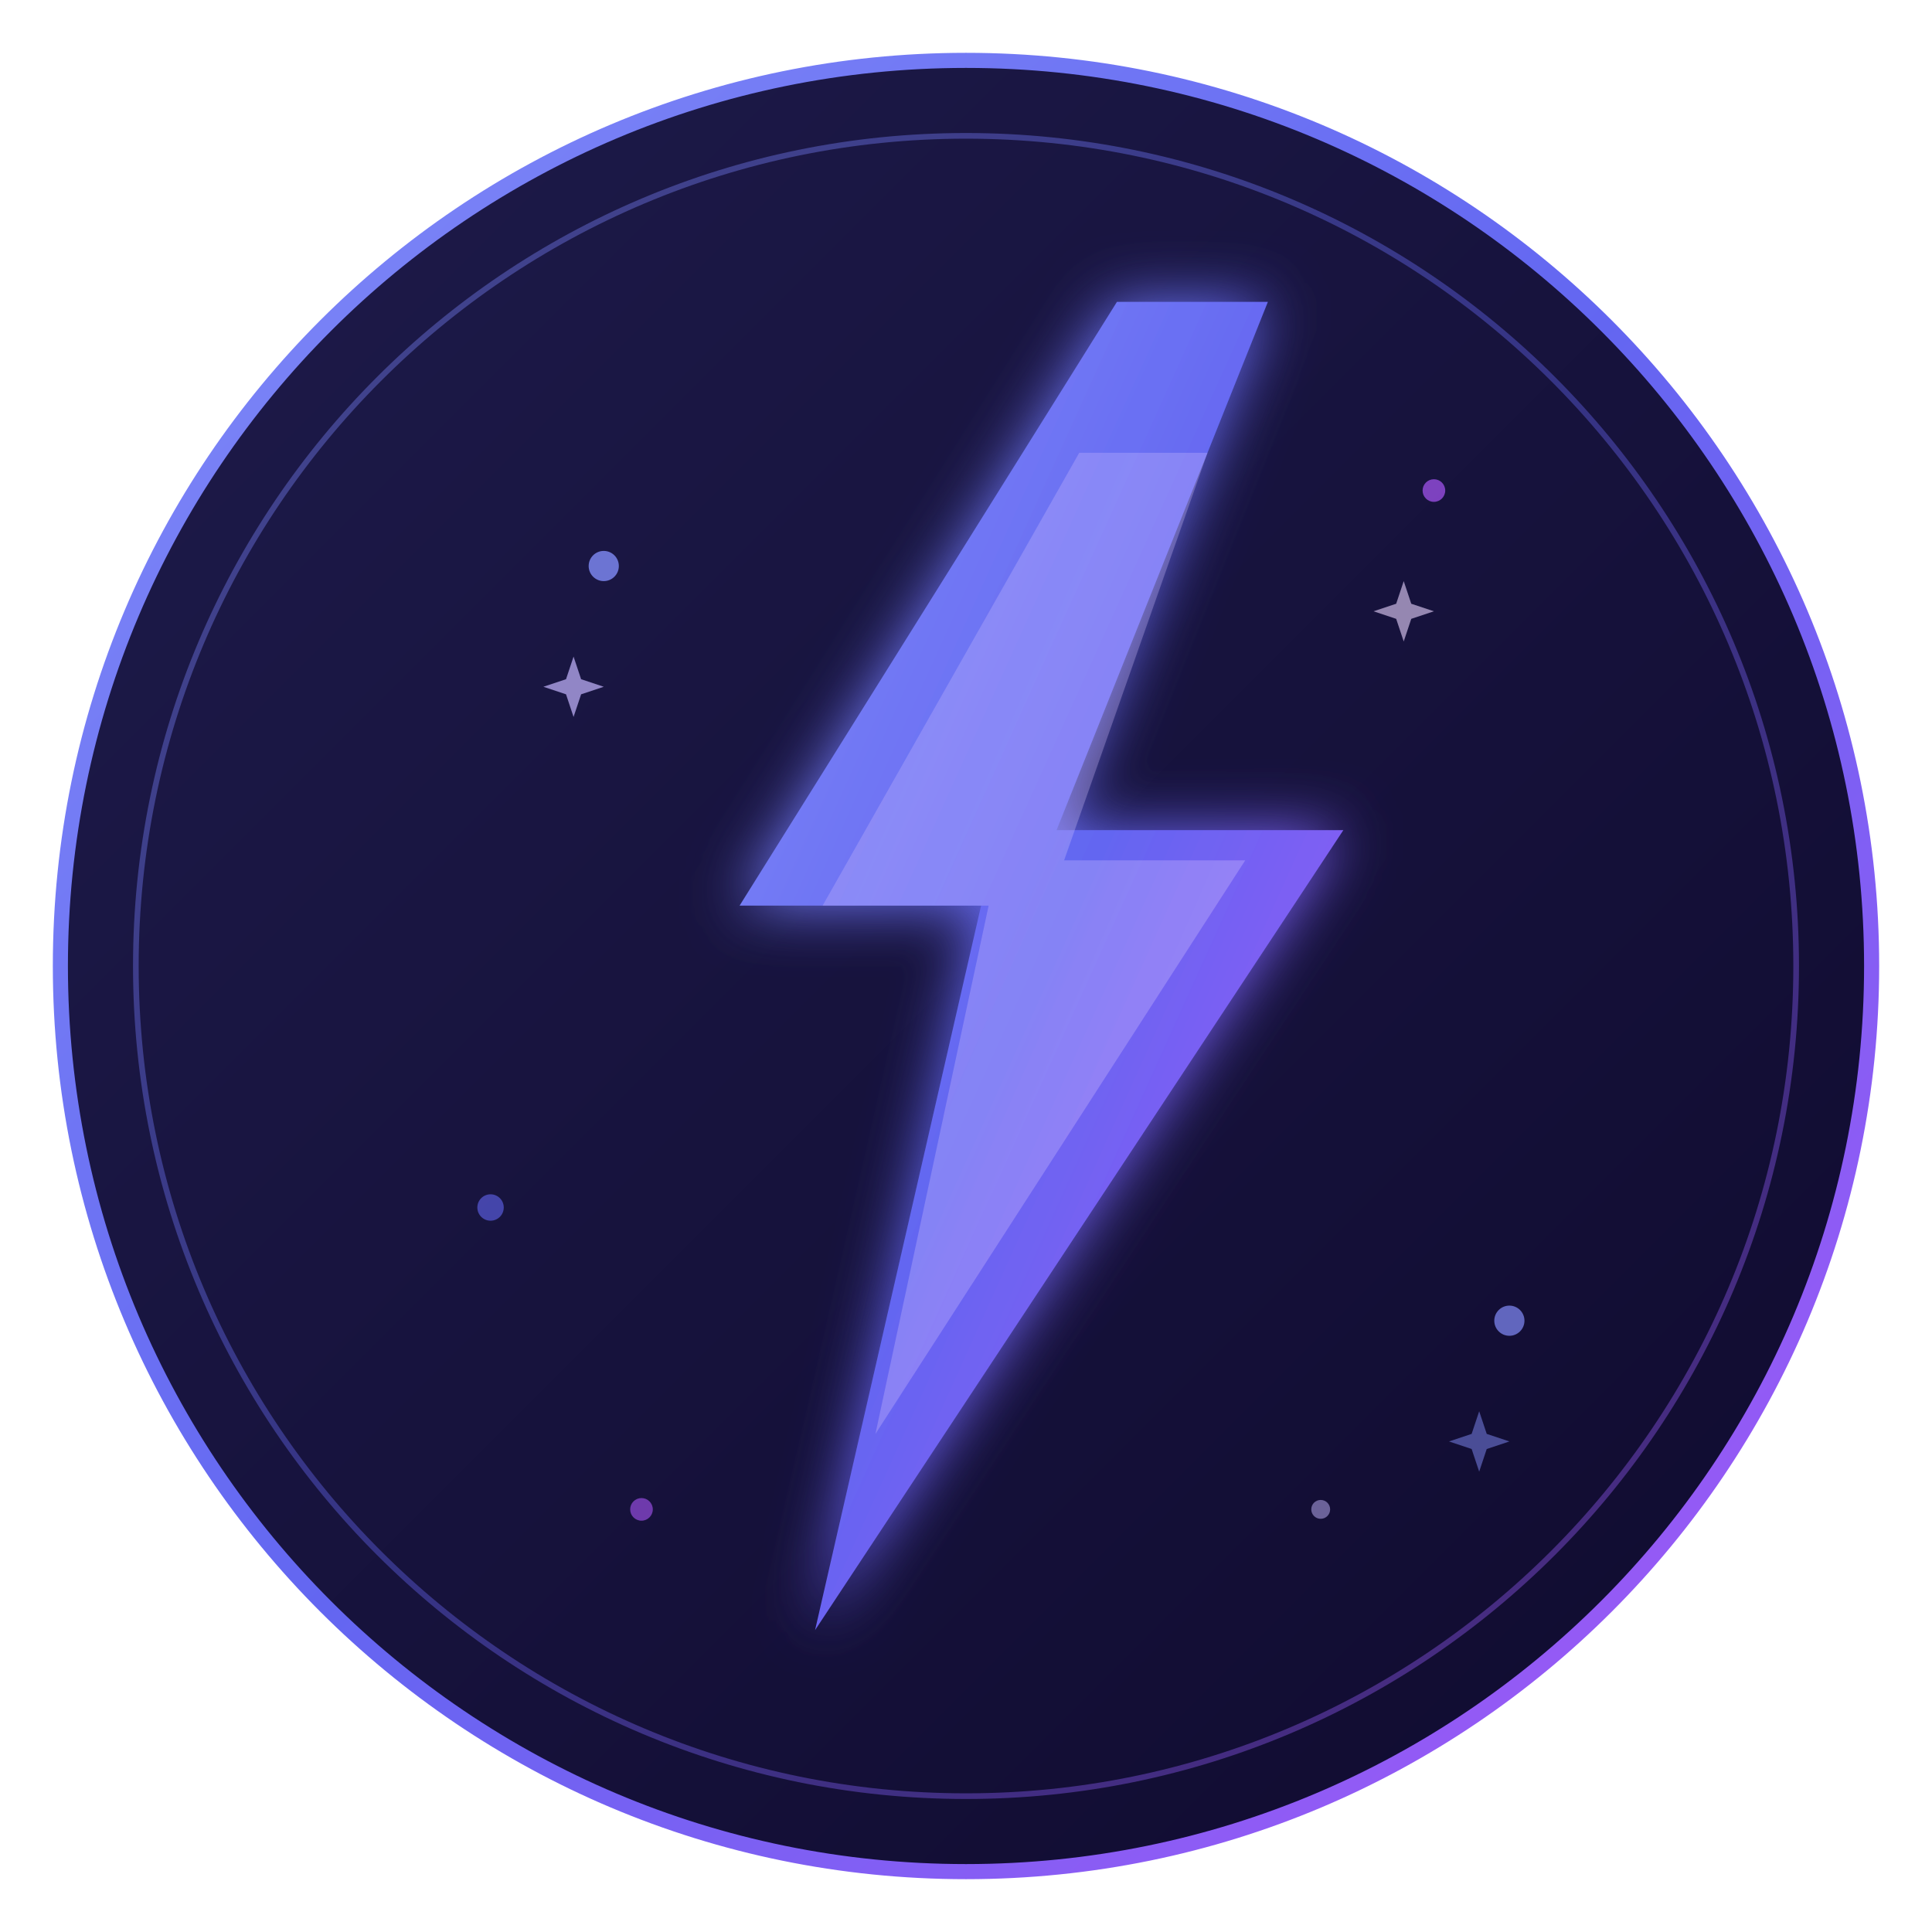
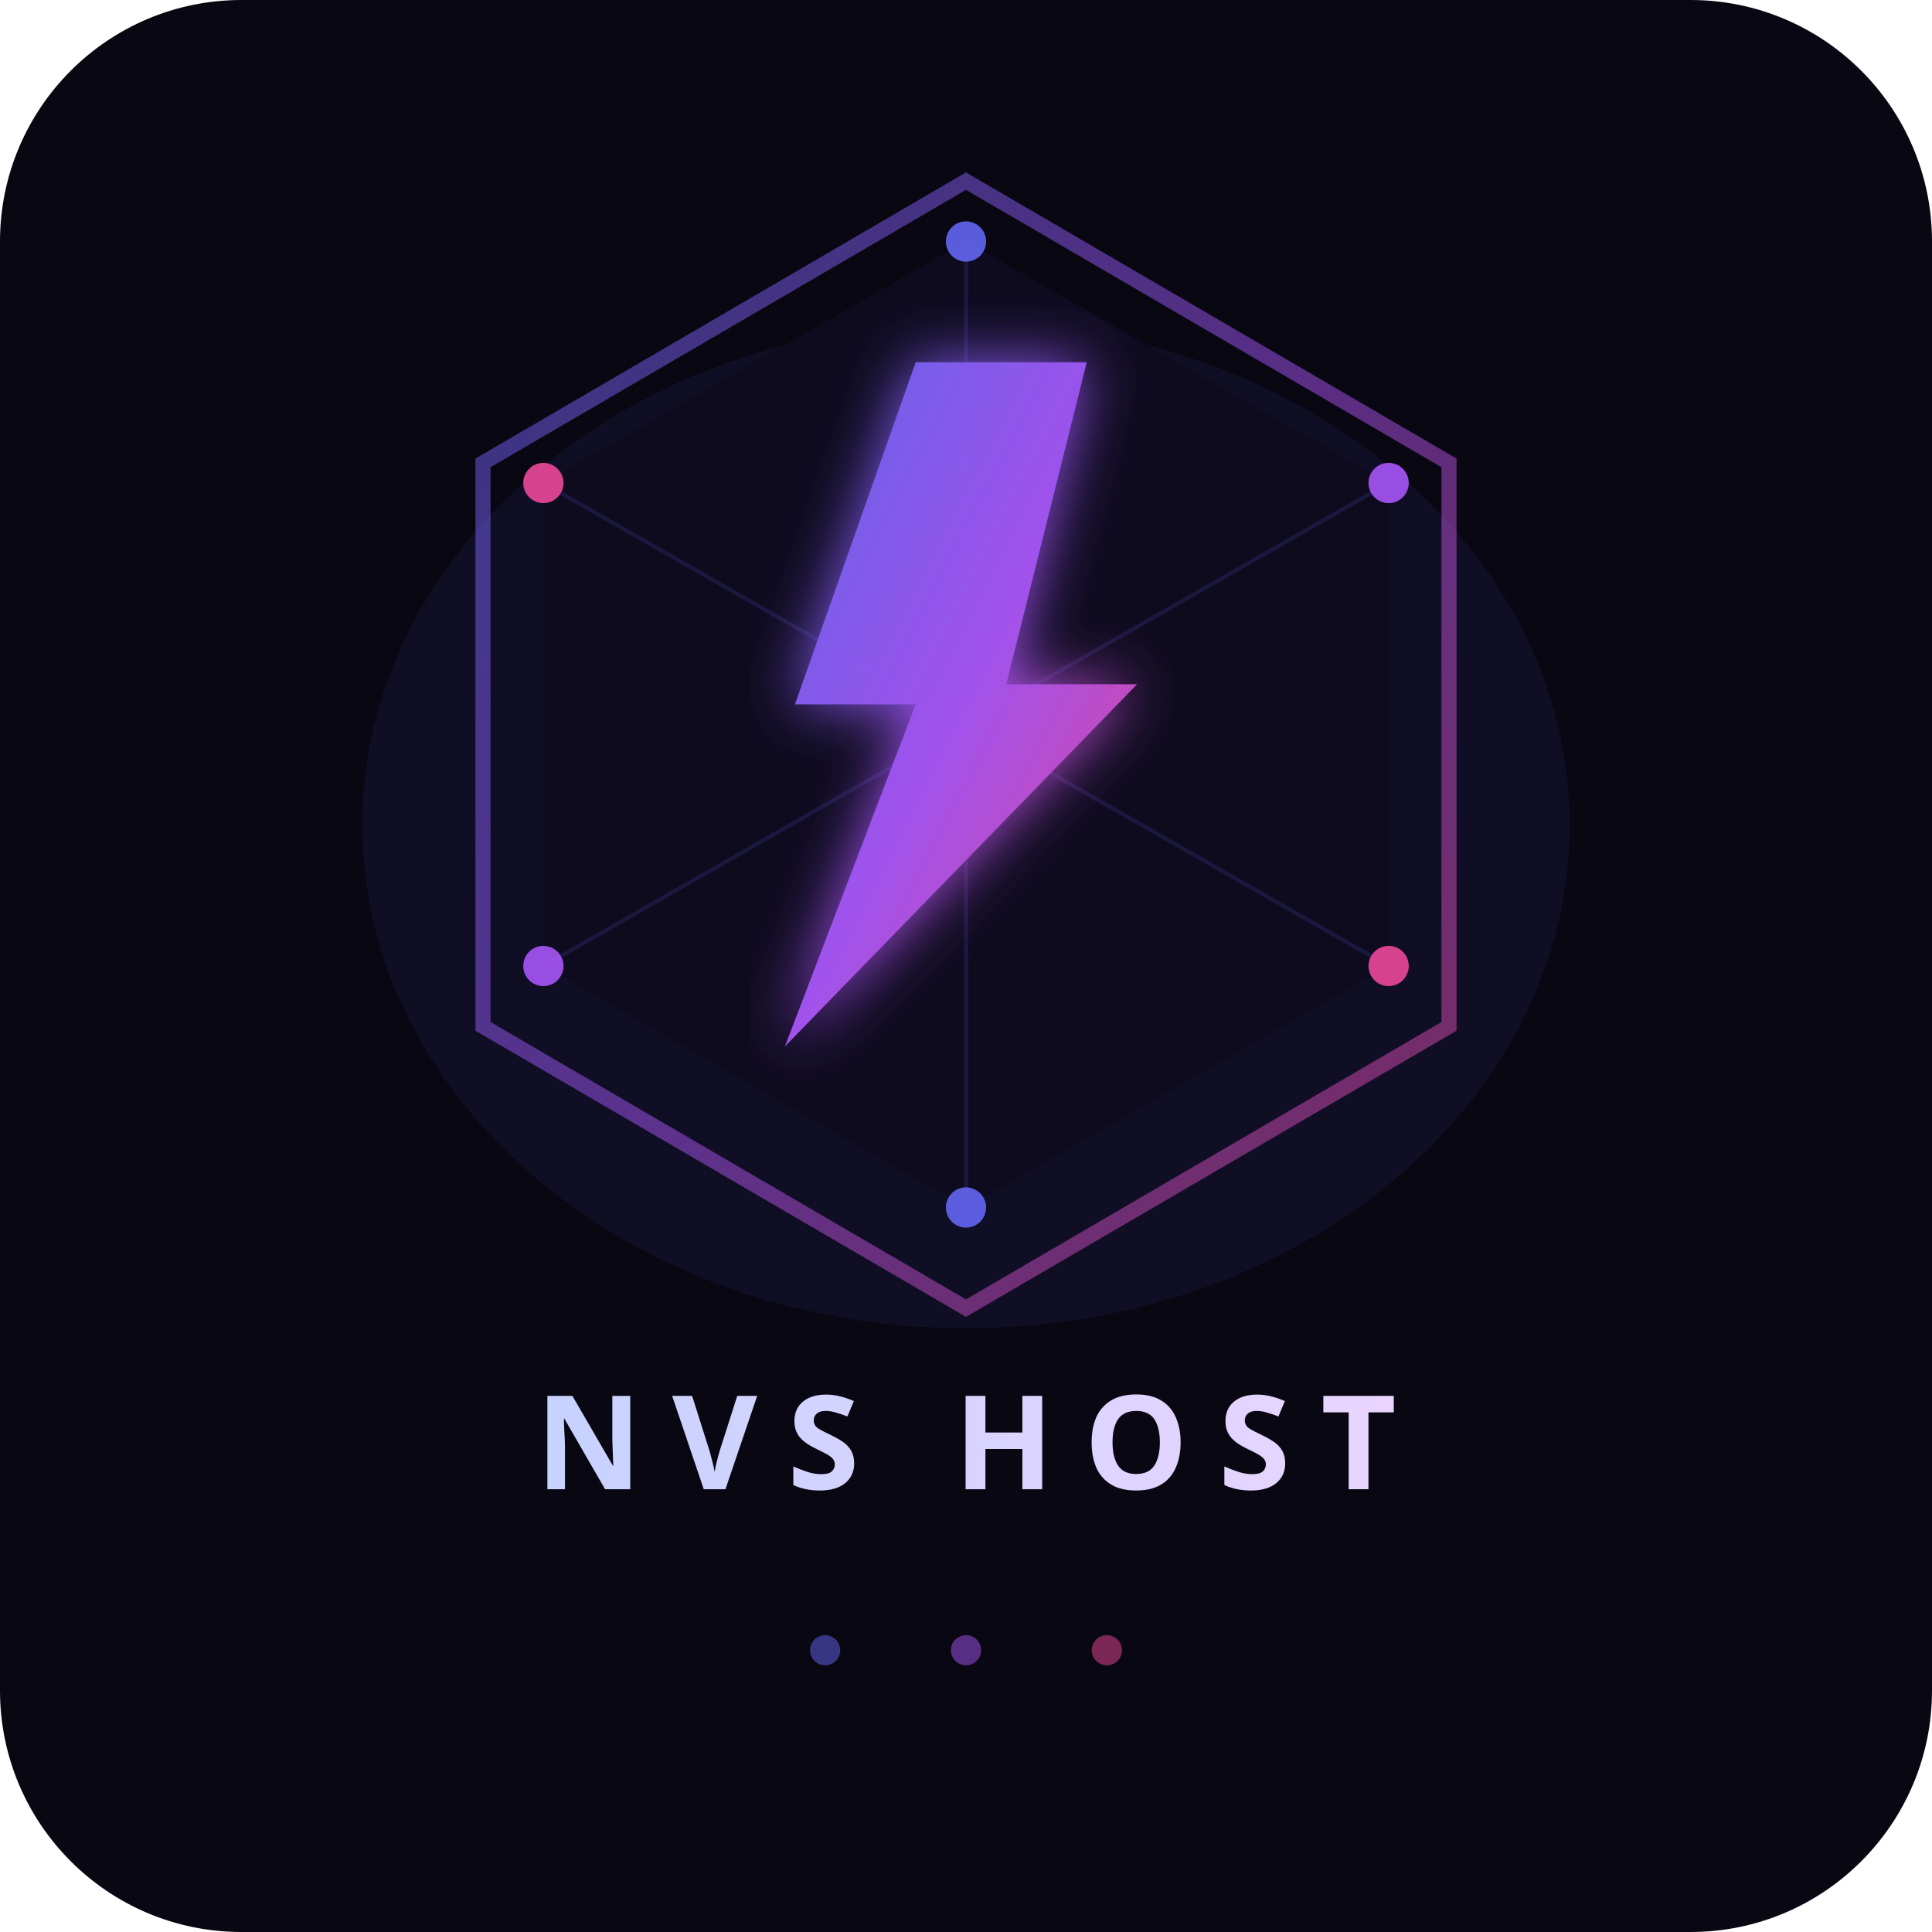
- <svg xmlns="http://www.w3.org/2000/svg" viewBox="0 0 512 512" fill="none">
+ <svg xmlns="http://www.w3.org/2000/svg" width="192" height="192" viewBox="0 0 192 192">
  <defs>
-     <linearGradient id="spark-grad" x1="0%" y1="0%" x2="100%" y2="100%">
-       <stop offset="0%" stop-color="#818cf8" />
-       <stop offset="50%" stop-color="#6366f1" />
-       <stop offset="100%" stop-color="#a855f7" />
+     <linearGradient id="hexGrad" x1="0%" y1="0%" x2="100%" y2="100%">
+       <stop offset="0%" style="stop-color:#6366f1" />
+       <stop offset="50%" style="stop-color:#a855f7" />
+       <stop offset="100%" style="stop-color:#ec4899" />
    </linearGradient>
-     <linearGradient id="inner-grad" x1="0%" y1="0%" x2="100%" y2="100%">
-       <stop offset="0%" stop-color="#c4b5fd" />
-       <stop offset="100%" stop-color="#e9d5ff" />
+     <linearGradient id="textGrad" x1="0%" y1="0%" x2="100%" y2="0%">
+       <stop offset="0%" style="stop-color:#c7d2fe" />
+       <stop offset="100%" style="stop-color:#e9d5ff" />
    </linearGradient>
    <filter id="glow">
-       <feGaussianBlur stdDeviation="8" result="blur" />
+       <feGaussianBlur stdDeviation="3" result="blur" />
      <feMerge>
        <feMergeNode in="blur" />
        <feMergeNode in="SourceGraphic" />
      </feMerge>
    </filter>
-     <linearGradient id="bg-grad" x1="0%" y1="0%" x2="100%" y2="100%">
-       <stop offset="0%" stop-color="#1e1b4b" />
-       <stop offset="100%" stop-color="#0f0a2e" />
-     </linearGradient>
  </defs>
-   <circle cx="256" cy="256" r="240" fill="url(#bg-grad)" stroke="url(#spark-grad)" stroke-width="4" />
-   <circle cx="256" cy="256" r="220" fill="none" stroke="url(#spark-grad)" stroke-width="1.5" opacity="0.4" />
-   <path d="M 296 80 L 196 240 L 260 240 L 216 432 L 356 220 L 280 220 L 336 80 Z" fill="url(#spark-grad)" filter="url(#glow)" />
-   <path d="M 286 120 L 218 240 L 262 240 L 232 380 L 330 228 L 282 228 L 320 120 Z" fill="url(#inner-grad)" opacity="0.3" />
-   <circle cx="160" cy="150" r="4" fill="#818cf8" opacity="0.8" />
-   <circle cx="380" cy="130" r="3" fill="#a855f7" opacity="0.7" />
-   <circle cx="130" cy="320" r="3.5" fill="#6366f1" opacity="0.6" />
-   <circle cx="400" cy="350" r="4" fill="#818cf8" opacity="0.7" />
-   <circle cx="350" cy="400" r="2.5" fill="#c4b5fd" opacity="0.5" />
-   <circle cx="170" cy="400" r="3" fill="#a855f7" opacity="0.6" />
-   <path d="M 150 180 L 152 174 L 154 180 L 160 182 L 154 184 L 152 190 L 150 184 L 144 182 Z" fill="#c4b5fd" opacity="0.7" />
-   <path d="M 370 160 L 372 154 L 374 160 L 380 162 L 374 164 L 372 170 L 370 164 L 364 162 Z" fill="#e9d5ff" opacity="0.6" />
-   <path d="M 390 380 L 392 374 L 394 380 L 400 382 L 394 384 L 392 390 L 390 384 L 384 382 Z" fill="#818cf8" opacity="0.5" />
+   <rect width="192" height="192" fill="#080712" rx="24" />
+   <ellipse cx="96" cy="82" rx="60" ry="50" fill="#6366f1" opacity="0.08" />
+   <polygon points="96,18 144,46 144,102 96,130 48,102 48,46" fill="none" stroke="url(#hexGrad)" stroke-width="1.5" opacity="0.5" />
+   <polygon points="96,24 138,48 138,96 96,120 54,96 54,48" fill="#0e0b1f" />
+   <line x1="96" y1="24" x2="96" y2="120" stroke="#6366f1" stroke-width="0.4" opacity="0.15" />
+   <line x1="54" y1="48" x2="138" y2="96" stroke="#6366f1" stroke-width="0.4" opacity="0.15" />
+   <line x1="138" y1="48" x2="54" y2="96" stroke="#6366f1" stroke-width="0.4" opacity="0.15" />
+   <circle cx="96" cy="24" r="2" fill="#6366f1" opacity="0.9" />
+   <circle cx="138" cy="48" r="2" fill="#a855f7" opacity="0.9" />
+   <circle cx="138" cy="96" r="2" fill="#ec4899" opacity="0.9" />
+   <circle cx="96" cy="120" r="2" fill="#6366f1" opacity="0.9" />
+   <circle cx="54" cy="96" r="2" fill="#a855f7" opacity="0.9" />
+   <circle cx="54" cy="48" r="2" fill="#ec4899" opacity="0.9" />
+   <polygon points="91,36 79,70 91,70 78,104 113,68 100,68 108,36" fill="url(#hexGrad)" filter="url(#glow)" opacity="0.95" />
+   <line x1="58" y1="132" x2="134" y2="132" stroke="url(#hexGrad)" stroke-width="0.8" opacity="0.6" />
+   <text x="96" y="148" font-family="Arial Black, Impact, sans-serif" font-size="13" font-weight="900" letter-spacing="3" text-anchor="middle" fill="url(#textGrad)">NVS HOST</text>
+   <circle cx="82" cy="164" r="1.5" fill="#6366f1" opacity="0.5" />
+   <circle cx="96" cy="164" r="1.5" fill="#a855f7" opacity="0.5" />
+   <circle cx="110" cy="164" r="1.5" fill="#ec4899" opacity="0.5" />
</svg>
